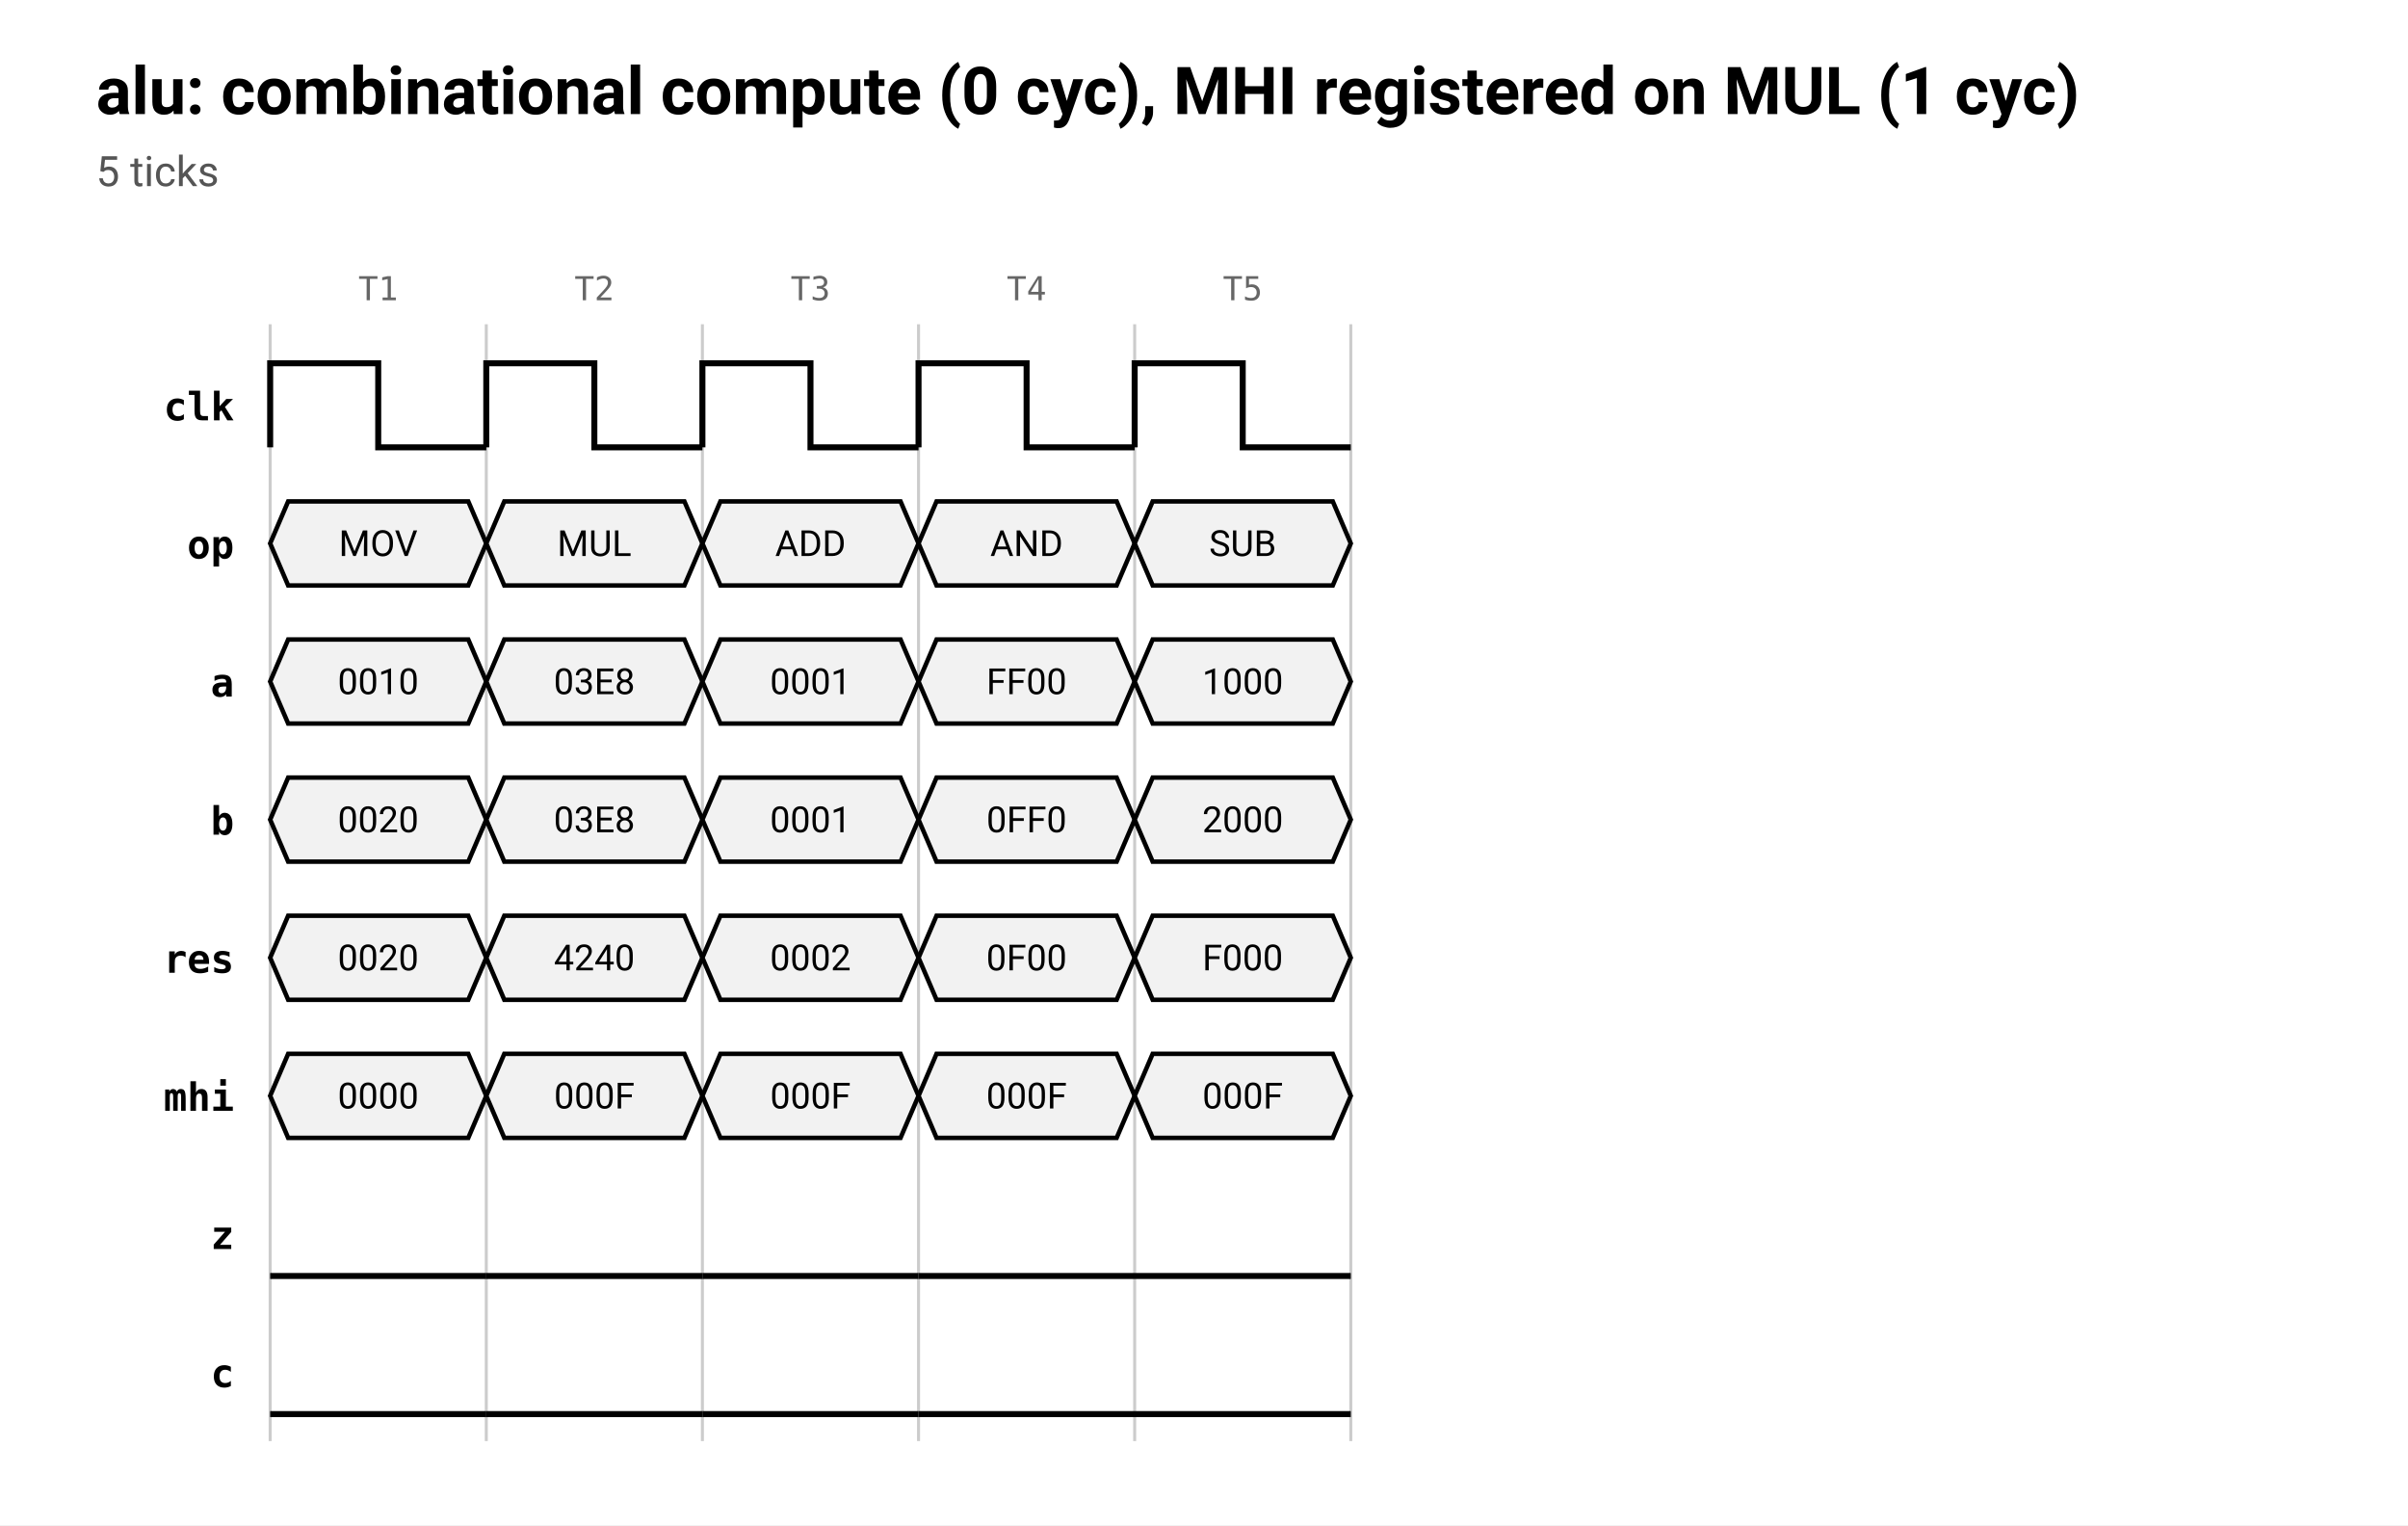
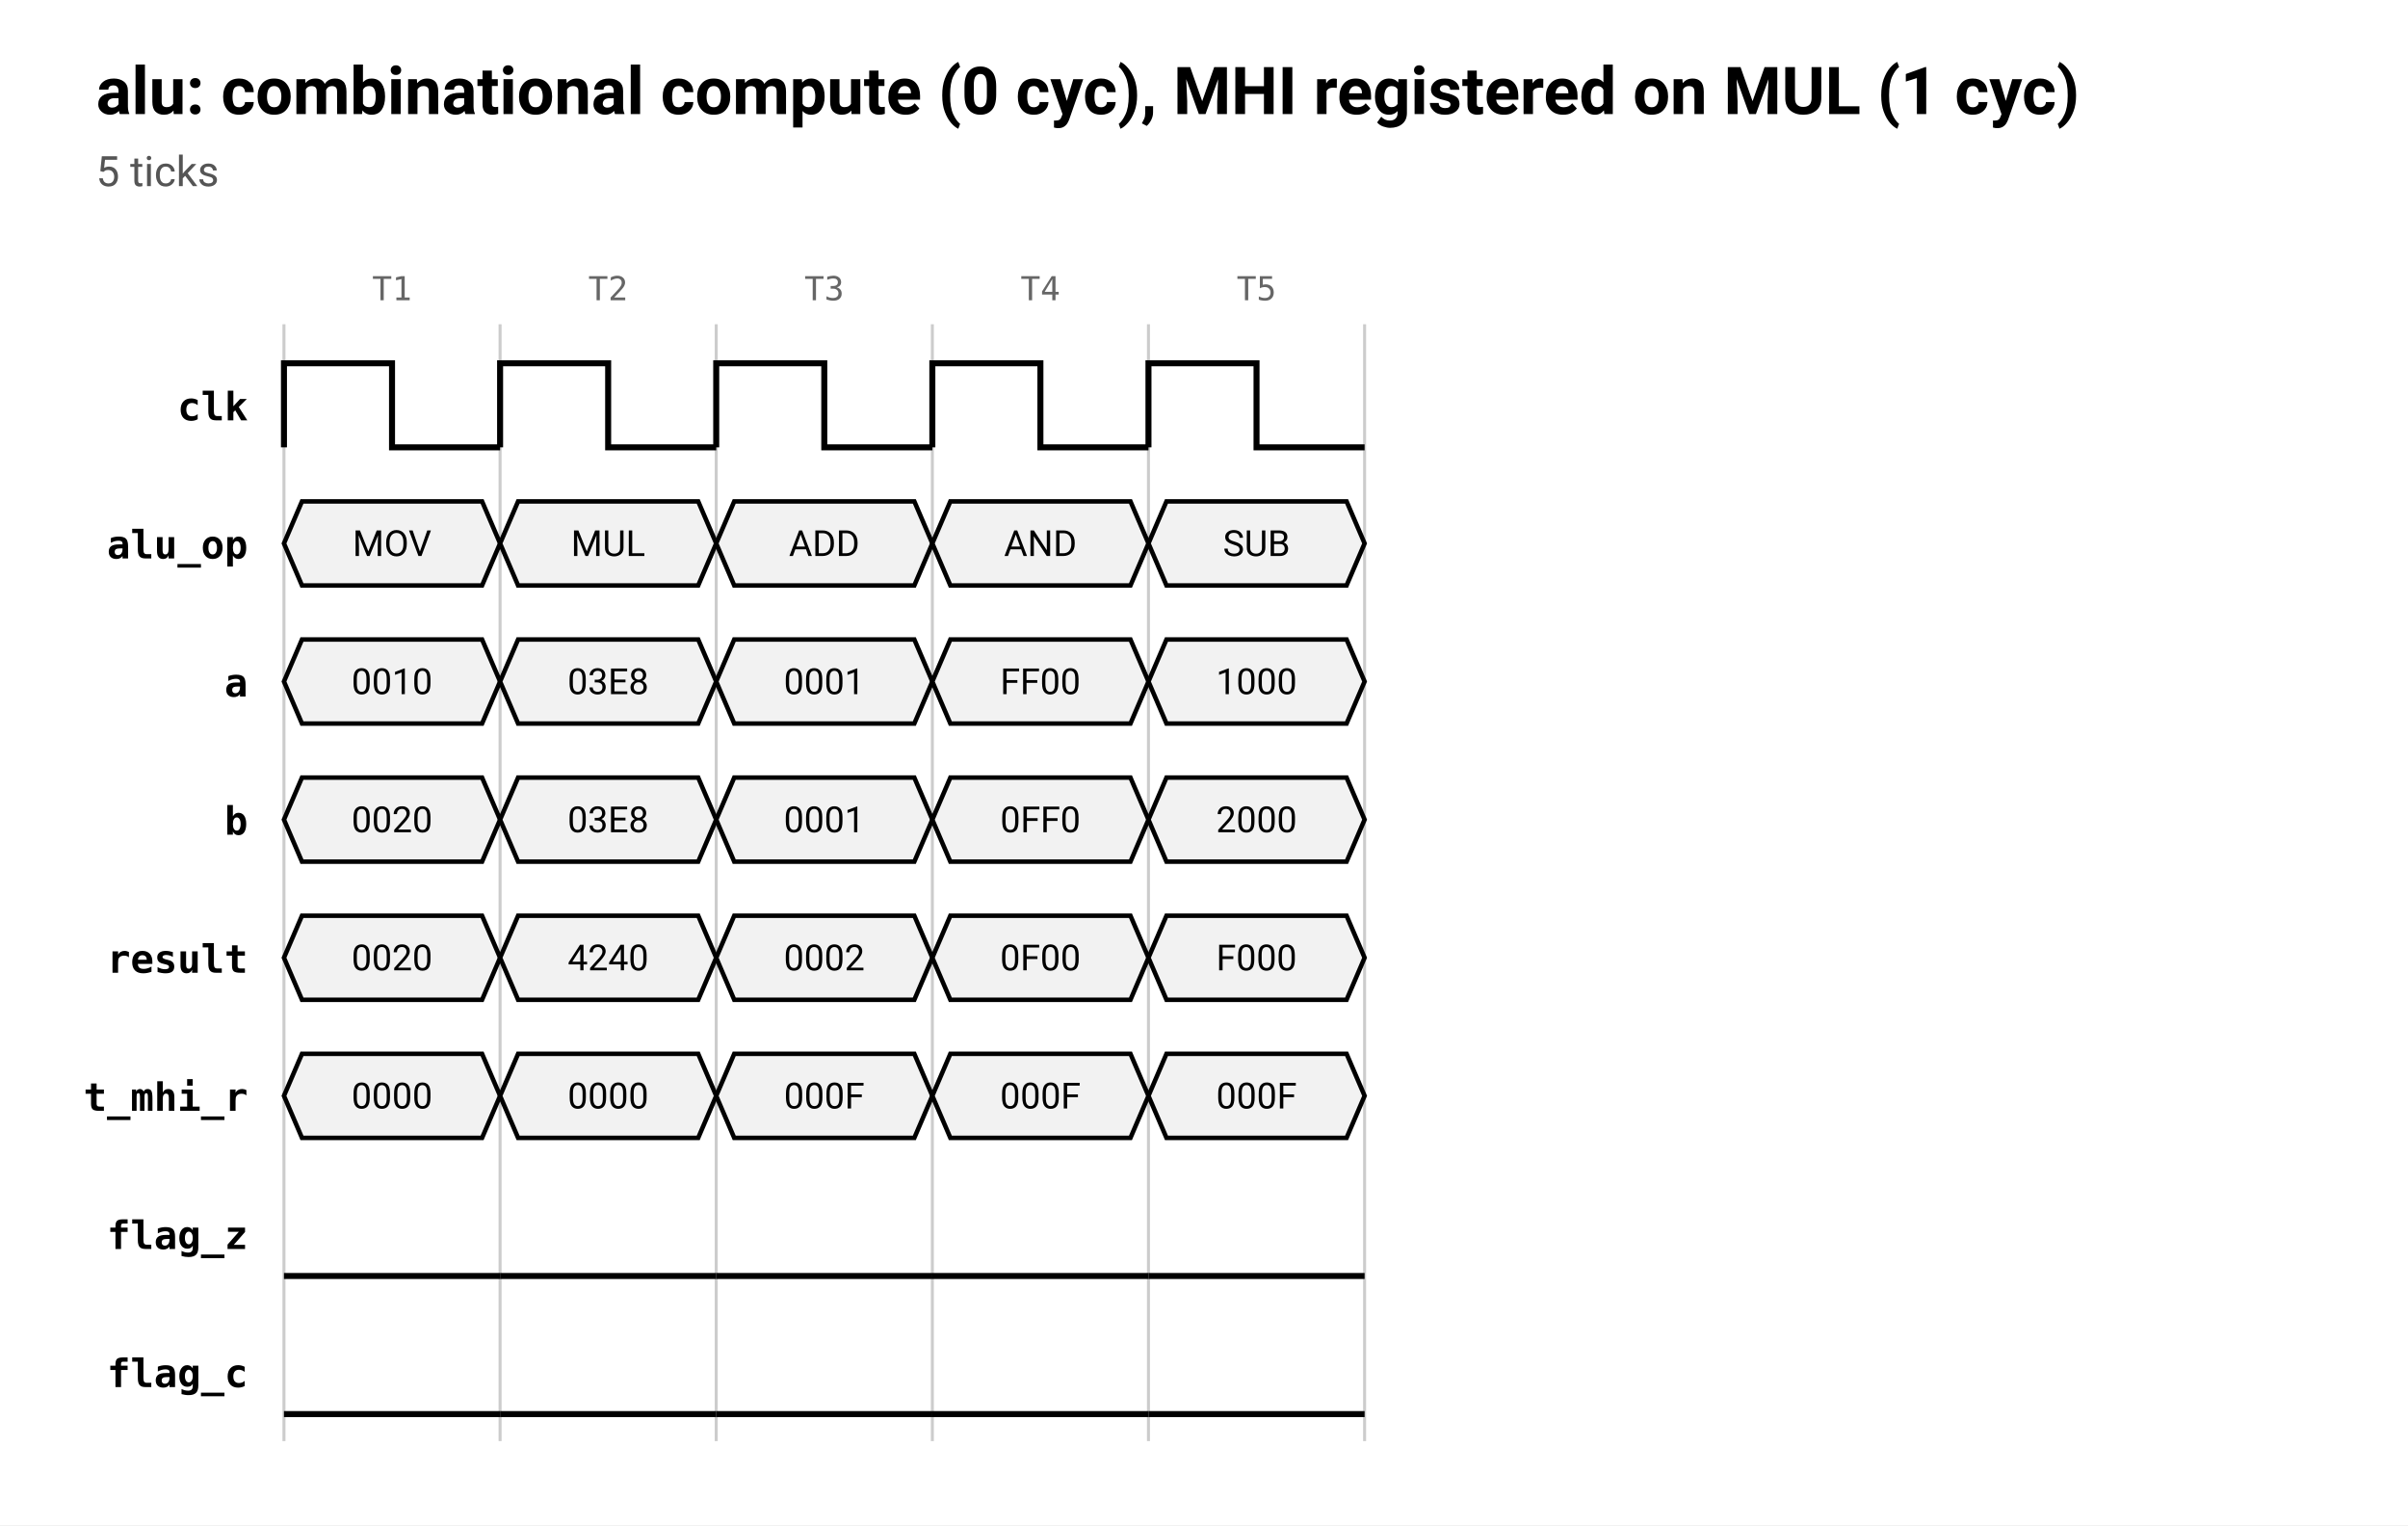
<svg xmlns="http://www.w3.org/2000/svg" width="802.2" height="508" viewBox="0 0 802.2 508">
  <defs>
    <pattern id="hatch" width="6" height="6" patternUnits="userSpaceOnUse" patternTransform="rotate(45)">
      <rect width="6" height="6" fill="#FFFFFF" />
      <line x1="0" y1="0" x2="0" y2="6" stroke="#B0B0B0" stroke-width="2" />
    </pattern>
    <pattern id="xpat" width="8" height="8" patternUnits="userSpaceOnUse">
      <rect width="8" height="8" fill="#FFFFFF" />
      <path d="M0 0L8 8M8 0L0 8" stroke="#C07070" stroke-width="1" />
    </pattern>
    <marker id="arr" viewBox="0 0 10 10" refX="9" refY="5" markerWidth="8" markerHeight="8" orient="auto">
      <path d="M0 0L10 5L0 10z" fill="#000000" />
    </marker>
  </defs>
  <style>text{font-family:-apple-system,BlinkMacSystemFont,"Segoe UI",Roboto,Helvetica,Arial,sans-serif}.m{font-family:ui-monospace,Menlo,Consolas,"DejaVu Sans Mono",monospace}</style>
  <rect width="802.2" height="508" fill="#FFFFFF" />
  <text x="32" y="38" font-size="22" font-weight="700" fill="#000000">alu: combinational compute (0 cyc), MHI registered on MUL (1 cyc)</text>
  <text x="32" y="62" font-size="14" fill="#555555">5 ticks</text>
-   <line x1="90" y1="108" x2="90" y2="480" stroke="#CCCCCC" stroke-width="1" />
-   <text x="126" y="100" font-size="11" text-anchor="middle" fill="#666666" class="m">T1</text>
-   <line x1="162" y1="108" x2="162" y2="480" stroke="#CCCCCC" stroke-width="1" />
-   <text x="198" y="100" font-size="11" text-anchor="middle" fill="#666666" class="m">T2</text>
-   <line x1="234" y1="108" x2="234" y2="480" stroke="#CCCCCC" stroke-width="1" />
-   <text x="270" y="100" font-size="11" text-anchor="middle" fill="#666666" class="m">T3</text>
-   <line x1="306" y1="108" x2="306" y2="480" stroke="#CCCCCC" stroke-width="1" />
-   <text x="342" y="100" font-size="11" text-anchor="middle" fill="#666666" class="m">T4</text>
-   <line x1="378" y1="108" x2="378" y2="480" stroke="#CCCCCC" stroke-width="1" />
-   <text x="414" y="100" font-size="11" text-anchor="middle" fill="#666666" class="m">T5</text>
-   <line x1="450" y1="108" x2="450" y2="480" stroke="#CCCCCC" stroke-width="1" />
-   <text x="78" y="140" font-size="13" text-anchor="end" fill="#000000" font-weight="700" class="m">clk</text>
-   <path d="M90 149 L90 121 L126 121 L126 149 L162 149 M162 149 L162 121 L198 121 L198 149 L234 149 M234 149 L234 121 L270 121 L270 149 L306 149 M306 149 L306 121 L342 121 L342 149 L378 149 M378 149 L378 121 L414 121 L414 149 L450 149" fill="none" stroke="#000000" stroke-width="2" />
-   <text x="78" y="186" font-size="13" text-anchor="end" fill="#000000" font-weight="700" class="m">op</text>
-   <polygon points="96,167 156,167 162,181 156,195 96,195 90,181" fill="#F2F2F2" stroke="#000000" stroke-width="1.5" />
-   <text x="126" y="185.2" font-size="12" text-anchor="middle" fill="#000000">MOV</text>
-   <polygon points="168,167 228,167 234,181 228,195 168,195 162,181" fill="#F2F2F2" stroke="#000000" stroke-width="1.5" />
-   <text x="198" y="185.2" font-size="12" text-anchor="middle" fill="#000000">MUL</text>
-   <polygon points="240,167 300,167 306,181 300,195 240,195 234,181" fill="#F2F2F2" stroke="#000000" stroke-width="1.5" />
-   <text x="270" y="185.2" font-size="12" text-anchor="middle" fill="#000000">ADD</text>
-   <polygon points="312,167 372,167 378,181 372,195 312,195 306,181" fill="#F2F2F2" stroke="#000000" stroke-width="1.5" />
-   <text x="342" y="185.2" font-size="12" text-anchor="middle" fill="#000000">AND</text>
-   <polygon points="384,167 444,167 450,181 444,195 384,195 378,181" fill="#F2F2F2" stroke="#000000" stroke-width="1.5" />
-   <text x="414" y="185.2" font-size="12" text-anchor="middle" fill="#000000">SUB</text>
-   <text x="78" y="232" font-size="13" text-anchor="end" fill="#000000" font-weight="700" class="m">a</text>
-   <polygon points="96,213 156,213 162,227 156,241 96,241 90,227" fill="#F2F2F2" stroke="#000000" stroke-width="1.5" />
-   <text x="126" y="231.2" font-size="12" text-anchor="middle" fill="#000000">0010</text>
-   <polygon points="168,213 228,213 234,227 228,241 168,241 162,227" fill="#F2F2F2" stroke="#000000" stroke-width="1.5" />
-   <text x="198" y="231.2" font-size="12" text-anchor="middle" fill="#000000">03E8</text>
-   <polygon points="240,213 300,213 306,227 300,241 240,241 234,227" fill="#F2F2F2" stroke="#000000" stroke-width="1.5" />
-   <text x="270" y="231.2" font-size="12" text-anchor="middle" fill="#000000">0001</text>
-   <polygon points="312,213 372,213 378,227 372,241 312,241 306,227" fill="#F2F2F2" stroke="#000000" stroke-width="1.5" />
-   <text x="342" y="231.2" font-size="12" text-anchor="middle" fill="#000000">FF00</text>
-   <polygon points="384,213 444,213 450,227 444,241 384,241 378,227" fill="#F2F2F2" stroke="#000000" stroke-width="1.5" />
-   <text x="414" y="231.2" font-size="12" text-anchor="middle" fill="#000000">1000</text>
-   <text x="78" y="278" font-size="13" text-anchor="end" fill="#000000" font-weight="700" class="m">b</text>
-   <polygon points="96,259 156,259 162,273 156,287 96,287 90,273" fill="#F2F2F2" stroke="#000000" stroke-width="1.5" />
-   <text x="126" y="277.2" font-size="12" text-anchor="middle" fill="#000000">0020</text>
-   <polygon points="168,259 228,259 234,273 228,287 168,287 162,273" fill="#F2F2F2" stroke="#000000" stroke-width="1.5" />
-   <text x="198" y="277.2" font-size="12" text-anchor="middle" fill="#000000">03E8</text>
-   <polygon points="240,259 300,259 306,273 300,287 240,287 234,273" fill="#F2F2F2" stroke="#000000" stroke-width="1.5" />
-   <text x="270" y="277.2" font-size="12" text-anchor="middle" fill="#000000">0001</text>
-   <polygon points="312,259 372,259 378,273 372,287 312,287 306,273" fill="#F2F2F2" stroke="#000000" stroke-width="1.5" />
-   <text x="342" y="277.2" font-size="12" text-anchor="middle" fill="#000000">0FF0</text>
-   <polygon points="384,259 444,259 450,273 444,287 384,287 378,273" fill="#F2F2F2" stroke="#000000" stroke-width="1.5" />
-   <text x="414" y="277.2" font-size="12" text-anchor="middle" fill="#000000">2000</text>
-   <text x="78" y="324" font-size="13" text-anchor="end" fill="#000000" font-weight="700" class="m">res</text>
-   <polygon points="96,305 156,305 162,319 156,333 96,333 90,319" fill="#F2F2F2" stroke="#000000" stroke-width="1.5" />
-   <text x="126" y="323.2" font-size="12" text-anchor="middle" fill="#000000">0020</text>
-   <polygon points="168,305 228,305 234,319 228,333 168,333 162,319" fill="#F2F2F2" stroke="#000000" stroke-width="1.5" />
-   <text x="198" y="323.2" font-size="12" text-anchor="middle" fill="#000000">4240</text>
-   <polygon points="240,305 300,305 306,319 300,333 240,333 234,319" fill="#F2F2F2" stroke="#000000" stroke-width="1.5" />
-   <text x="270" y="323.2" font-size="12" text-anchor="middle" fill="#000000">0002</text>
-   <polygon points="312,305 372,305 378,319 372,333 312,333 306,319" fill="#F2F2F2" stroke="#000000" stroke-width="1.5" />
-   <text x="342" y="323.2" font-size="12" text-anchor="middle" fill="#000000">0F00</text>
-   <polygon points="384,305 444,305 450,319 444,333 384,333 378,319" fill="#F2F2F2" stroke="#000000" stroke-width="1.5" />
-   <text x="414" y="323.2" font-size="12" text-anchor="middle" fill="#000000">F000</text>
-   <text x="78" y="370" font-size="13" text-anchor="end" fill="#000000" font-weight="700" class="m">mhi</text>
-   <polygon points="96,351 156,351 162,365 156,379 96,379 90,365" fill="#F2F2F2" stroke="#000000" stroke-width="1.5" />
-   <text x="126" y="369.2" font-size="12" text-anchor="middle" fill="#000000">0000</text>
-   <polygon points="168,351 228,351 234,365 228,379 168,379 162,365" fill="#F2F2F2" stroke="#000000" stroke-width="1.5" />
-   <text x="198" y="369.2" font-size="12" text-anchor="middle" fill="#000000">000F</text>
-   <polygon points="240,351 300,351 306,365 300,379 240,379 234,365" fill="#F2F2F2" stroke="#000000" stroke-width="1.5" />
-   <text x="270" y="369.2" font-size="12" text-anchor="middle" fill="#000000">000F</text>
-   <polygon points="312,351 372,351 378,365 372,379 312,379 306,365" fill="#F2F2F2" stroke="#000000" stroke-width="1.5" />
-   <text x="342" y="369.2" font-size="12" text-anchor="middle" fill="#000000">000F</text>
-   <polygon points="384,351 444,351 450,365 444,379 384,379 378,365" fill="#F2F2F2" stroke="#000000" stroke-width="1.5" />
-   <text x="414" y="369.2" font-size="12" text-anchor="middle" fill="#000000">000F</text>
-   <text x="78" y="416" font-size="13" text-anchor="end" fill="#000000" font-weight="700" class="m">z</text>
-   <line x1="90" y1="425" x2="162" y2="425" stroke="#000000" stroke-width="2" />
-   <line x1="162" y1="425" x2="234" y2="425" stroke="#000000" stroke-width="2" />
-   <line x1="234" y1="425" x2="306" y2="425" stroke="#000000" stroke-width="2" />
-   <line x1="306" y1="425" x2="378" y2="425" stroke="#000000" stroke-width="2" />
-   <line x1="378" y1="425" x2="450" y2="425" stroke="#000000" stroke-width="2" />
-   <text x="78" y="462" font-size="13" text-anchor="end" fill="#000000" font-weight="700" class="m">c</text>
-   <line x1="90" y1="471" x2="162" y2="471" stroke="#000000" stroke-width="2" />
-   <line x1="162" y1="471" x2="234" y2="471" stroke="#000000" stroke-width="2" />
-   <line x1="234" y1="471" x2="306" y2="471" stroke="#000000" stroke-width="2" />
-   <line x1="306" y1="471" x2="378" y2="471" stroke="#000000" stroke-width="2" />
-   <line x1="378" y1="471" x2="450" y2="471" stroke="#000000" stroke-width="2" />
+   <line x1="94.6" y1="108" x2="94.6" y2="480" stroke="#CCCCCC" stroke-width="1" />
+   <text x="130.6" y="100" font-size="11" text-anchor="middle" fill="#666666" class="m">T1</text>
+   <line x1="166.6" y1="108" x2="166.6" y2="480" stroke="#CCCCCC" stroke-width="1" />
+   <text x="202.6" y="100" font-size="11" text-anchor="middle" fill="#666666" class="m">T2</text>
+   <line x1="238.6" y1="108" x2="238.6" y2="480" stroke="#CCCCCC" stroke-width="1" />
+   <text x="274.6" y="100" font-size="11" text-anchor="middle" fill="#666666" class="m">T3</text>
+   <line x1="310.6" y1="108" x2="310.6" y2="480" stroke="#CCCCCC" stroke-width="1" />
+   <text x="346.6" y="100" font-size="11" text-anchor="middle" fill="#666666" class="m">T4</text>
+   <line x1="382.6" y1="108" x2="382.6" y2="480" stroke="#CCCCCC" stroke-width="1" />
+   <text x="418.6" y="100" font-size="11" text-anchor="middle" fill="#666666" class="m">T5</text>
+   <line x1="454.6" y1="108" x2="454.6" y2="480" stroke="#CCCCCC" stroke-width="1" />
+   <text x="82.6" y="140" font-size="13" text-anchor="end" fill="#000000" font-weight="700" class="m">clk</text>
+   <path d="M94.6 149 L94.6 121 L130.6 121 L130.6 149 L166.6 149 M166.6 149 L166.6 121 L202.6 121 L202.6 149 L238.6 149 M238.6 149 L238.6 121 L274.6 121 L274.6 149 L310.6 149 M310.6 149 L310.6 121 L346.6 121 L346.6 149 L382.6 149 M382.6 149 L382.6 121 L418.6 121 L418.6 149 L454.6 149" fill="none" stroke="#000000" stroke-width="2" />
+   <text x="82.6" y="186" font-size="13" text-anchor="end" fill="#000000" font-weight="700" class="m">alu_op</text>
+   <polygon points="100.6,167 160.6,167 166.6,181 160.6,195 100.6,195 94.6,181" fill="#F2F2F2" stroke="#000000" stroke-width="1.5" />
+   <text x="130.6" y="185.2" font-size="12" text-anchor="middle" fill="#000000">MOV</text>
+   <polygon points="172.6,167 232.6,167 238.6,181 232.6,195 172.6,195 166.6,181" fill="#F2F2F2" stroke="#000000" stroke-width="1.5" />
+   <text x="202.6" y="185.2" font-size="12" text-anchor="middle" fill="#000000">MUL</text>
+   <polygon points="244.6,167 304.6,167 310.6,181 304.6,195 244.6,195 238.6,181" fill="#F2F2F2" stroke="#000000" stroke-width="1.5" />
+   <text x="274.6" y="185.2" font-size="12" text-anchor="middle" fill="#000000">ADD</text>
+   <polygon points="316.6,167 376.6,167 382.6,181 376.6,195 316.6,195 310.6,181" fill="#F2F2F2" stroke="#000000" stroke-width="1.5" />
+   <text x="346.6" y="185.2" font-size="12" text-anchor="middle" fill="#000000">AND</text>
+   <polygon points="388.6,167 448.6,167 454.6,181 448.6,195 388.6,195 382.6,181" fill="#F2F2F2" stroke="#000000" stroke-width="1.5" />
+   <text x="418.6" y="185.2" font-size="12" text-anchor="middle" fill="#000000">SUB</text>
+   <text x="82.6" y="232" font-size="13" text-anchor="end" fill="#000000" font-weight="700" class="m">a</text>
+   <polygon points="100.6,213 160.6,213 166.6,227 160.6,241 100.6,241 94.6,227" fill="#F2F2F2" stroke="#000000" stroke-width="1.5" />
+   <text x="130.6" y="231.2" font-size="12" text-anchor="middle" fill="#000000">0010</text>
+   <polygon points="172.6,213 232.6,213 238.6,227 232.6,241 172.6,241 166.6,227" fill="#F2F2F2" stroke="#000000" stroke-width="1.5" />
+   <text x="202.6" y="231.2" font-size="12" text-anchor="middle" fill="#000000">03E8</text>
+   <polygon points="244.6,213 304.6,213 310.6,227 304.6,241 244.6,241 238.6,227" fill="#F2F2F2" stroke="#000000" stroke-width="1.5" />
+   <text x="274.6" y="231.2" font-size="12" text-anchor="middle" fill="#000000">0001</text>
+   <polygon points="316.6,213 376.6,213 382.6,227 376.6,241 316.6,241 310.6,227" fill="#F2F2F2" stroke="#000000" stroke-width="1.5" />
+   <text x="346.6" y="231.2" font-size="12" text-anchor="middle" fill="#000000">FF00</text>
+   <polygon points="388.6,213 448.6,213 454.6,227 448.6,241 388.6,241 382.6,227" fill="#F2F2F2" stroke="#000000" stroke-width="1.5" />
+   <text x="418.6" y="231.2" font-size="12" text-anchor="middle" fill="#000000">1000</text>
+   <text x="82.6" y="278" font-size="13" text-anchor="end" fill="#000000" font-weight="700" class="m">b</text>
+   <polygon points="100.6,259 160.6,259 166.6,273 160.6,287 100.6,287 94.6,273" fill="#F2F2F2" stroke="#000000" stroke-width="1.5" />
+   <text x="130.6" y="277.2" font-size="12" text-anchor="middle" fill="#000000">0020</text>
+   <polygon points="172.6,259 232.6,259 238.6,273 232.6,287 172.6,287 166.6,273" fill="#F2F2F2" stroke="#000000" stroke-width="1.5" />
+   <text x="202.6" y="277.2" font-size="12" text-anchor="middle" fill="#000000">03E8</text>
+   <polygon points="244.6,259 304.6,259 310.6,273 304.6,287 244.6,287 238.6,273" fill="#F2F2F2" stroke="#000000" stroke-width="1.5" />
+   <text x="274.6" y="277.2" font-size="12" text-anchor="middle" fill="#000000">0001</text>
+   <polygon points="316.6,259 376.6,259 382.6,273 376.6,287 316.6,287 310.6,273" fill="#F2F2F2" stroke="#000000" stroke-width="1.5" />
+   <text x="346.6" y="277.2" font-size="12" text-anchor="middle" fill="#000000">0FF0</text>
+   <polygon points="388.6,259 448.6,259 454.6,273 448.6,287 388.6,287 382.6,273" fill="#F2F2F2" stroke="#000000" stroke-width="1.5" />
+   <text x="418.6" y="277.2" font-size="12" text-anchor="middle" fill="#000000">2000</text>
+   <text x="82.6" y="324" font-size="13" text-anchor="end" fill="#000000" font-weight="700" class="m">result</text>
+   <polygon points="100.6,305 160.6,305 166.6,319 160.6,333 100.6,333 94.6,319" fill="#F2F2F2" stroke="#000000" stroke-width="1.5" />
+   <text x="130.6" y="323.2" font-size="12" text-anchor="middle" fill="#000000">0020</text>
+   <polygon points="172.6,305 232.6,305 238.6,319 232.6,333 172.6,333 166.6,319" fill="#F2F2F2" stroke="#000000" stroke-width="1.5" />
+   <text x="202.6" y="323.2" font-size="12" text-anchor="middle" fill="#000000">4240</text>
+   <polygon points="244.6,305 304.6,305 310.6,319 304.6,333 244.6,333 238.6,319" fill="#F2F2F2" stroke="#000000" stroke-width="1.5" />
+   <text x="274.6" y="323.2" font-size="12" text-anchor="middle" fill="#000000">0002</text>
+   <polygon points="316.6,305 376.6,305 382.6,319 376.6,333 316.6,333 310.6,319" fill="#F2F2F2" stroke="#000000" stroke-width="1.5" />
+   <text x="346.6" y="323.2" font-size="12" text-anchor="middle" fill="#000000">0F00</text>
+   <polygon points="388.6,305 448.6,305 454.6,319 448.6,333 388.6,333 382.6,319" fill="#F2F2F2" stroke="#000000" stroke-width="1.5" />
+   <text x="418.6" y="323.2" font-size="12" text-anchor="middle" fill="#000000">F000</text>
+   <text x="82.6" y="370" font-size="13" text-anchor="end" fill="#000000" font-weight="700" class="m">t_mhi_r</text>
+   <polygon points="100.6,351 160.6,351 166.6,365 160.6,379 100.6,379 94.6,365" fill="#F2F2F2" stroke="#000000" stroke-width="1.5" />
+   <text x="130.6" y="369.2" font-size="12" text-anchor="middle" fill="#000000">0000</text>
+   <polygon points="172.6,351 232.6,351 238.6,365 232.6,379 172.6,379 166.6,365" fill="#F2F2F2" stroke="#000000" stroke-width="1.5" />
+   <text x="202.6" y="369.2" font-size="12" text-anchor="middle" fill="#000000">0000</text>
+   <polygon points="244.6,351 304.6,351 310.6,365 304.6,379 244.6,379 238.6,365" fill="#F2F2F2" stroke="#000000" stroke-width="1.5" />
+   <text x="274.6" y="369.2" font-size="12" text-anchor="middle" fill="#000000">000F</text>
+   <polygon points="316.6,351 376.6,351 382.6,365 376.6,379 316.6,379 310.6,365" fill="#F2F2F2" stroke="#000000" stroke-width="1.5" />
+   <text x="346.6" y="369.2" font-size="12" text-anchor="middle" fill="#000000">000F</text>
+   <polygon points="388.6,351 448.6,351 454.6,365 448.6,379 388.6,379 382.6,365" fill="#F2F2F2" stroke="#000000" stroke-width="1.5" />
+   <text x="418.6" y="369.2" font-size="12" text-anchor="middle" fill="#000000">000F</text>
+   <text x="82.6" y="416" font-size="13" text-anchor="end" fill="#000000" font-weight="700" class="m">flag_z</text>
+   <line x1="94.6" y1="425" x2="166.6" y2="425" stroke="#000000" stroke-width="2" />
+   <line x1="166.6" y1="425" x2="238.6" y2="425" stroke="#000000" stroke-width="2" />
+   <line x1="238.6" y1="425" x2="310.6" y2="425" stroke="#000000" stroke-width="2" />
+   <line x1="310.6" y1="425" x2="382.6" y2="425" stroke="#000000" stroke-width="2" />
+   <line x1="382.6" y1="425" x2="454.6" y2="425" stroke="#000000" stroke-width="2" />
+   <text x="82.6" y="462" font-size="13" text-anchor="end" fill="#000000" font-weight="700" class="m">flag_c</text>
+   <line x1="94.6" y1="471" x2="166.6" y2="471" stroke="#000000" stroke-width="2" />
+   <line x1="166.6" y1="471" x2="238.6" y2="471" stroke="#000000" stroke-width="2" />
+   <line x1="238.6" y1="471" x2="310.6" y2="471" stroke="#000000" stroke-width="2" />
+   <line x1="310.6" y1="471" x2="382.6" y2="471" stroke="#000000" stroke-width="2" />
+   <line x1="382.6" y1="471" x2="454.6" y2="471" stroke="#000000" stroke-width="2" />
</svg>
